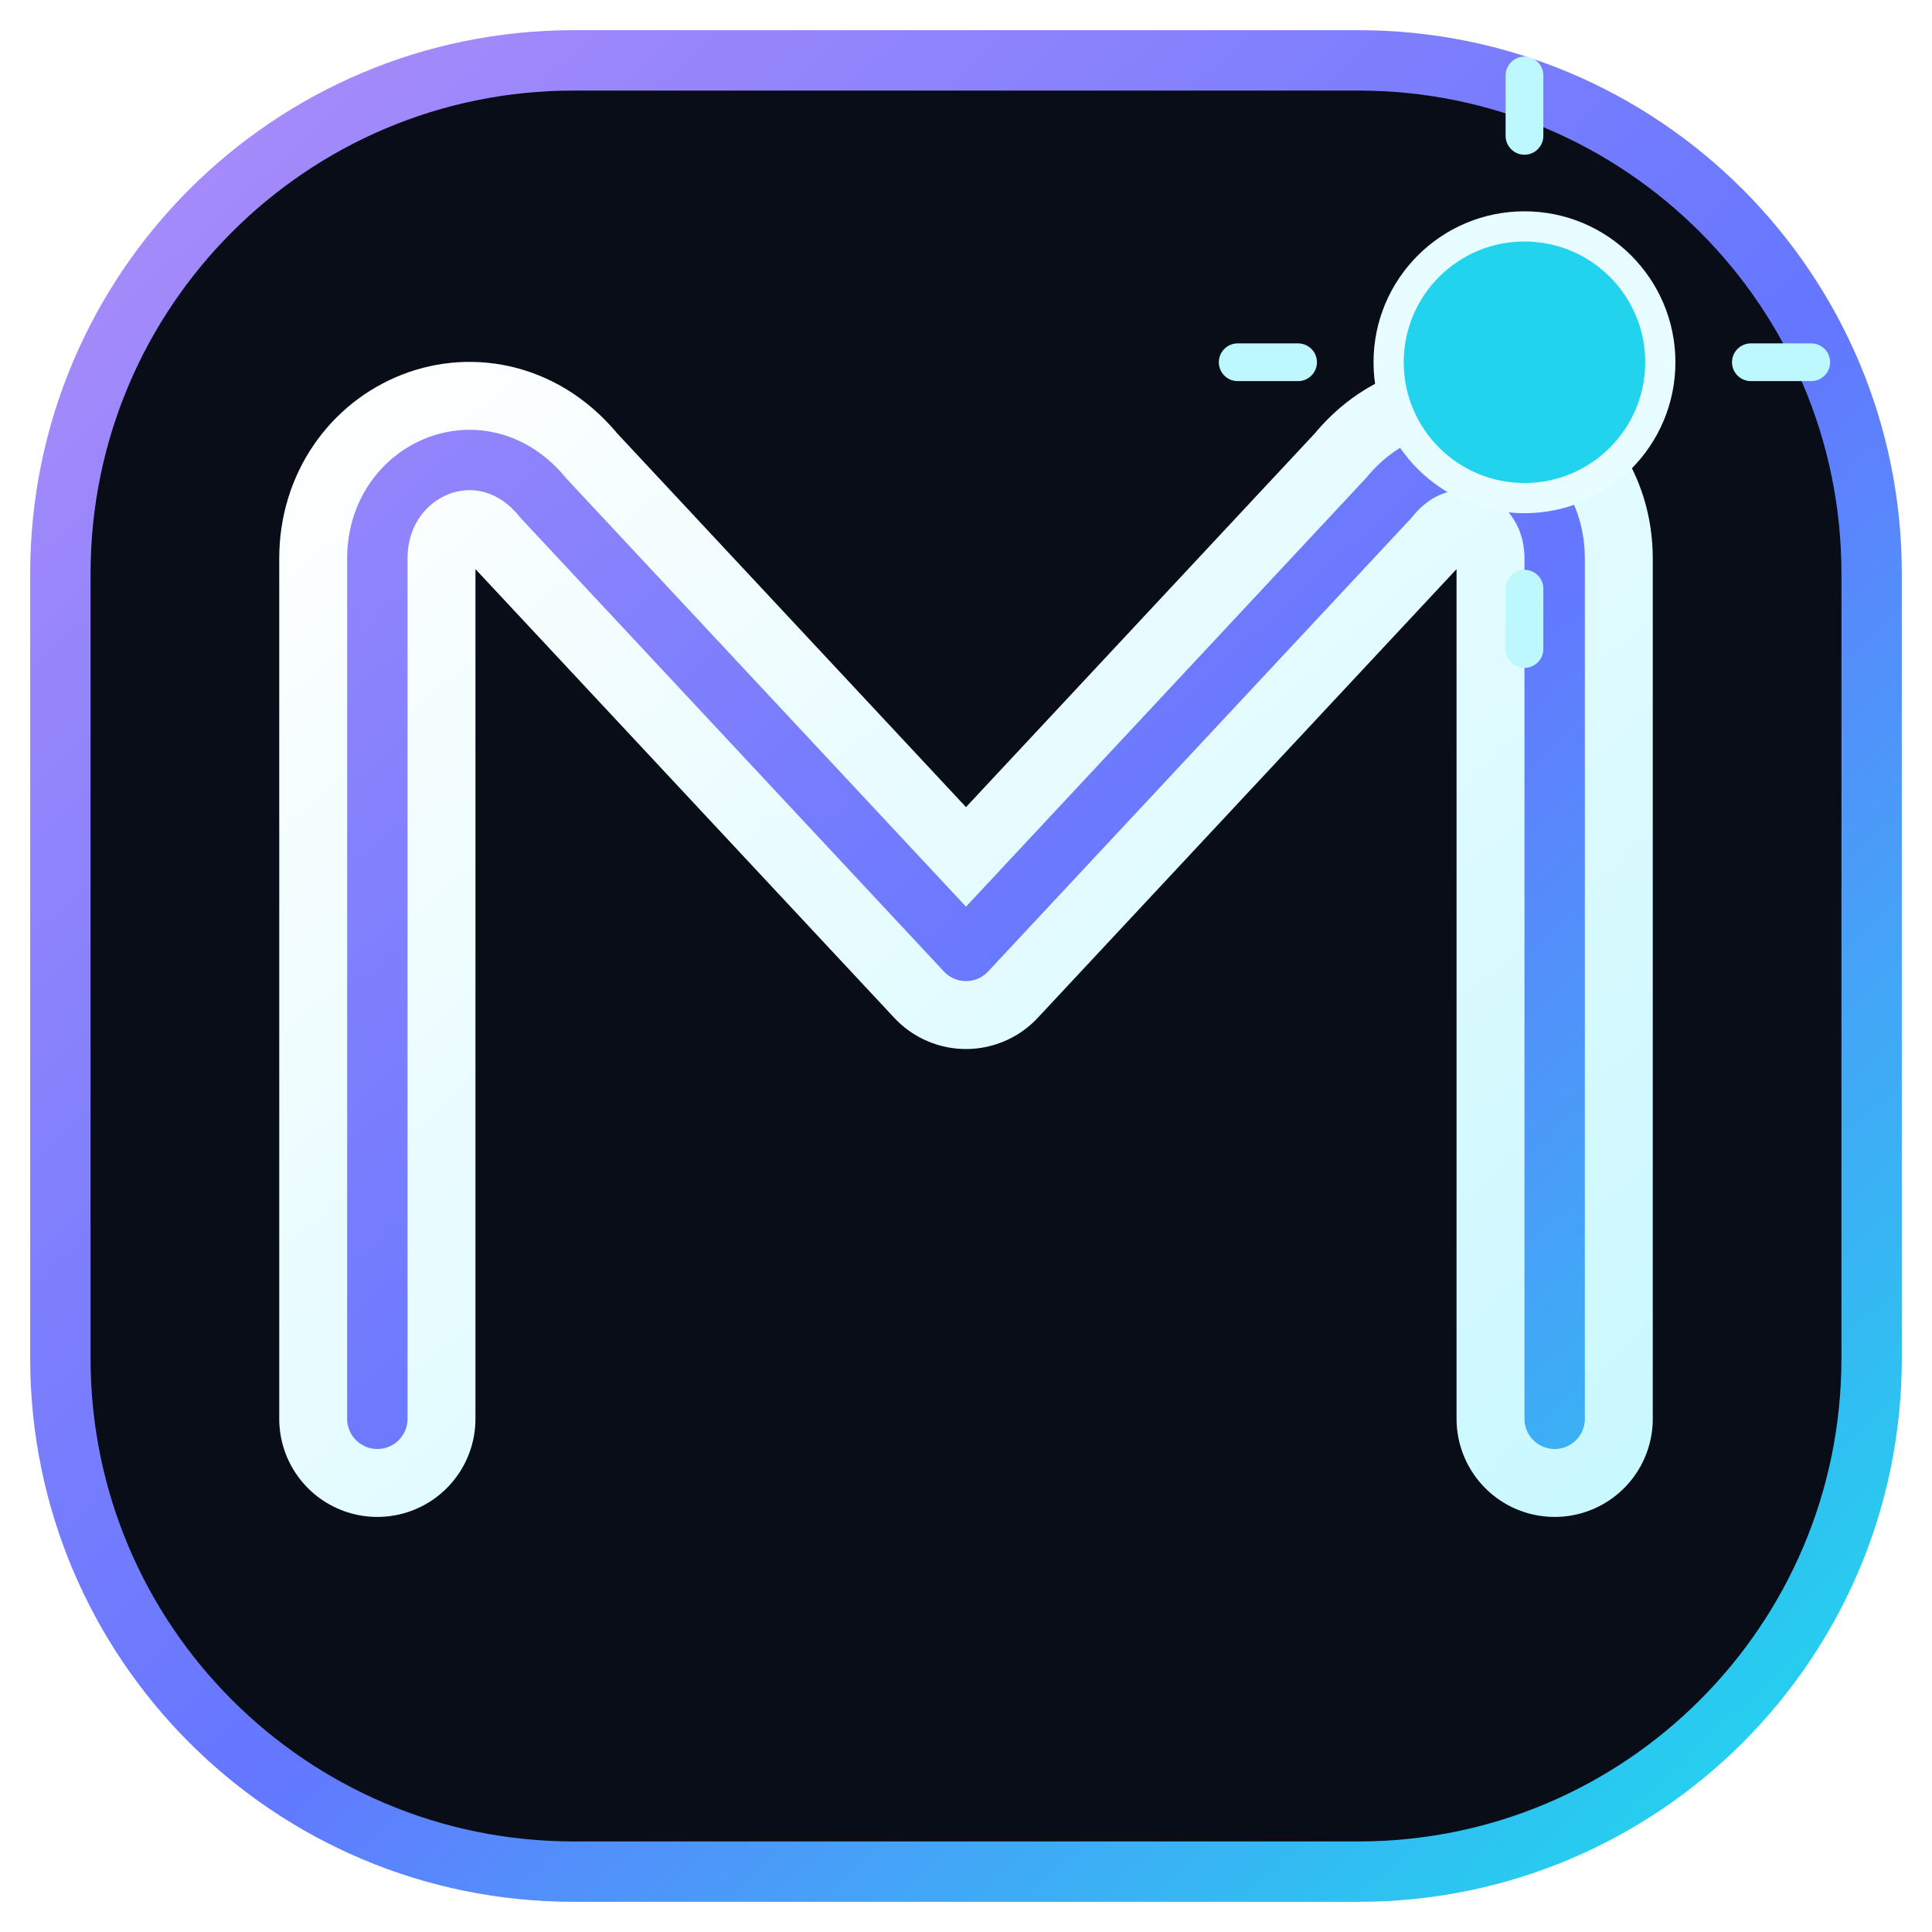
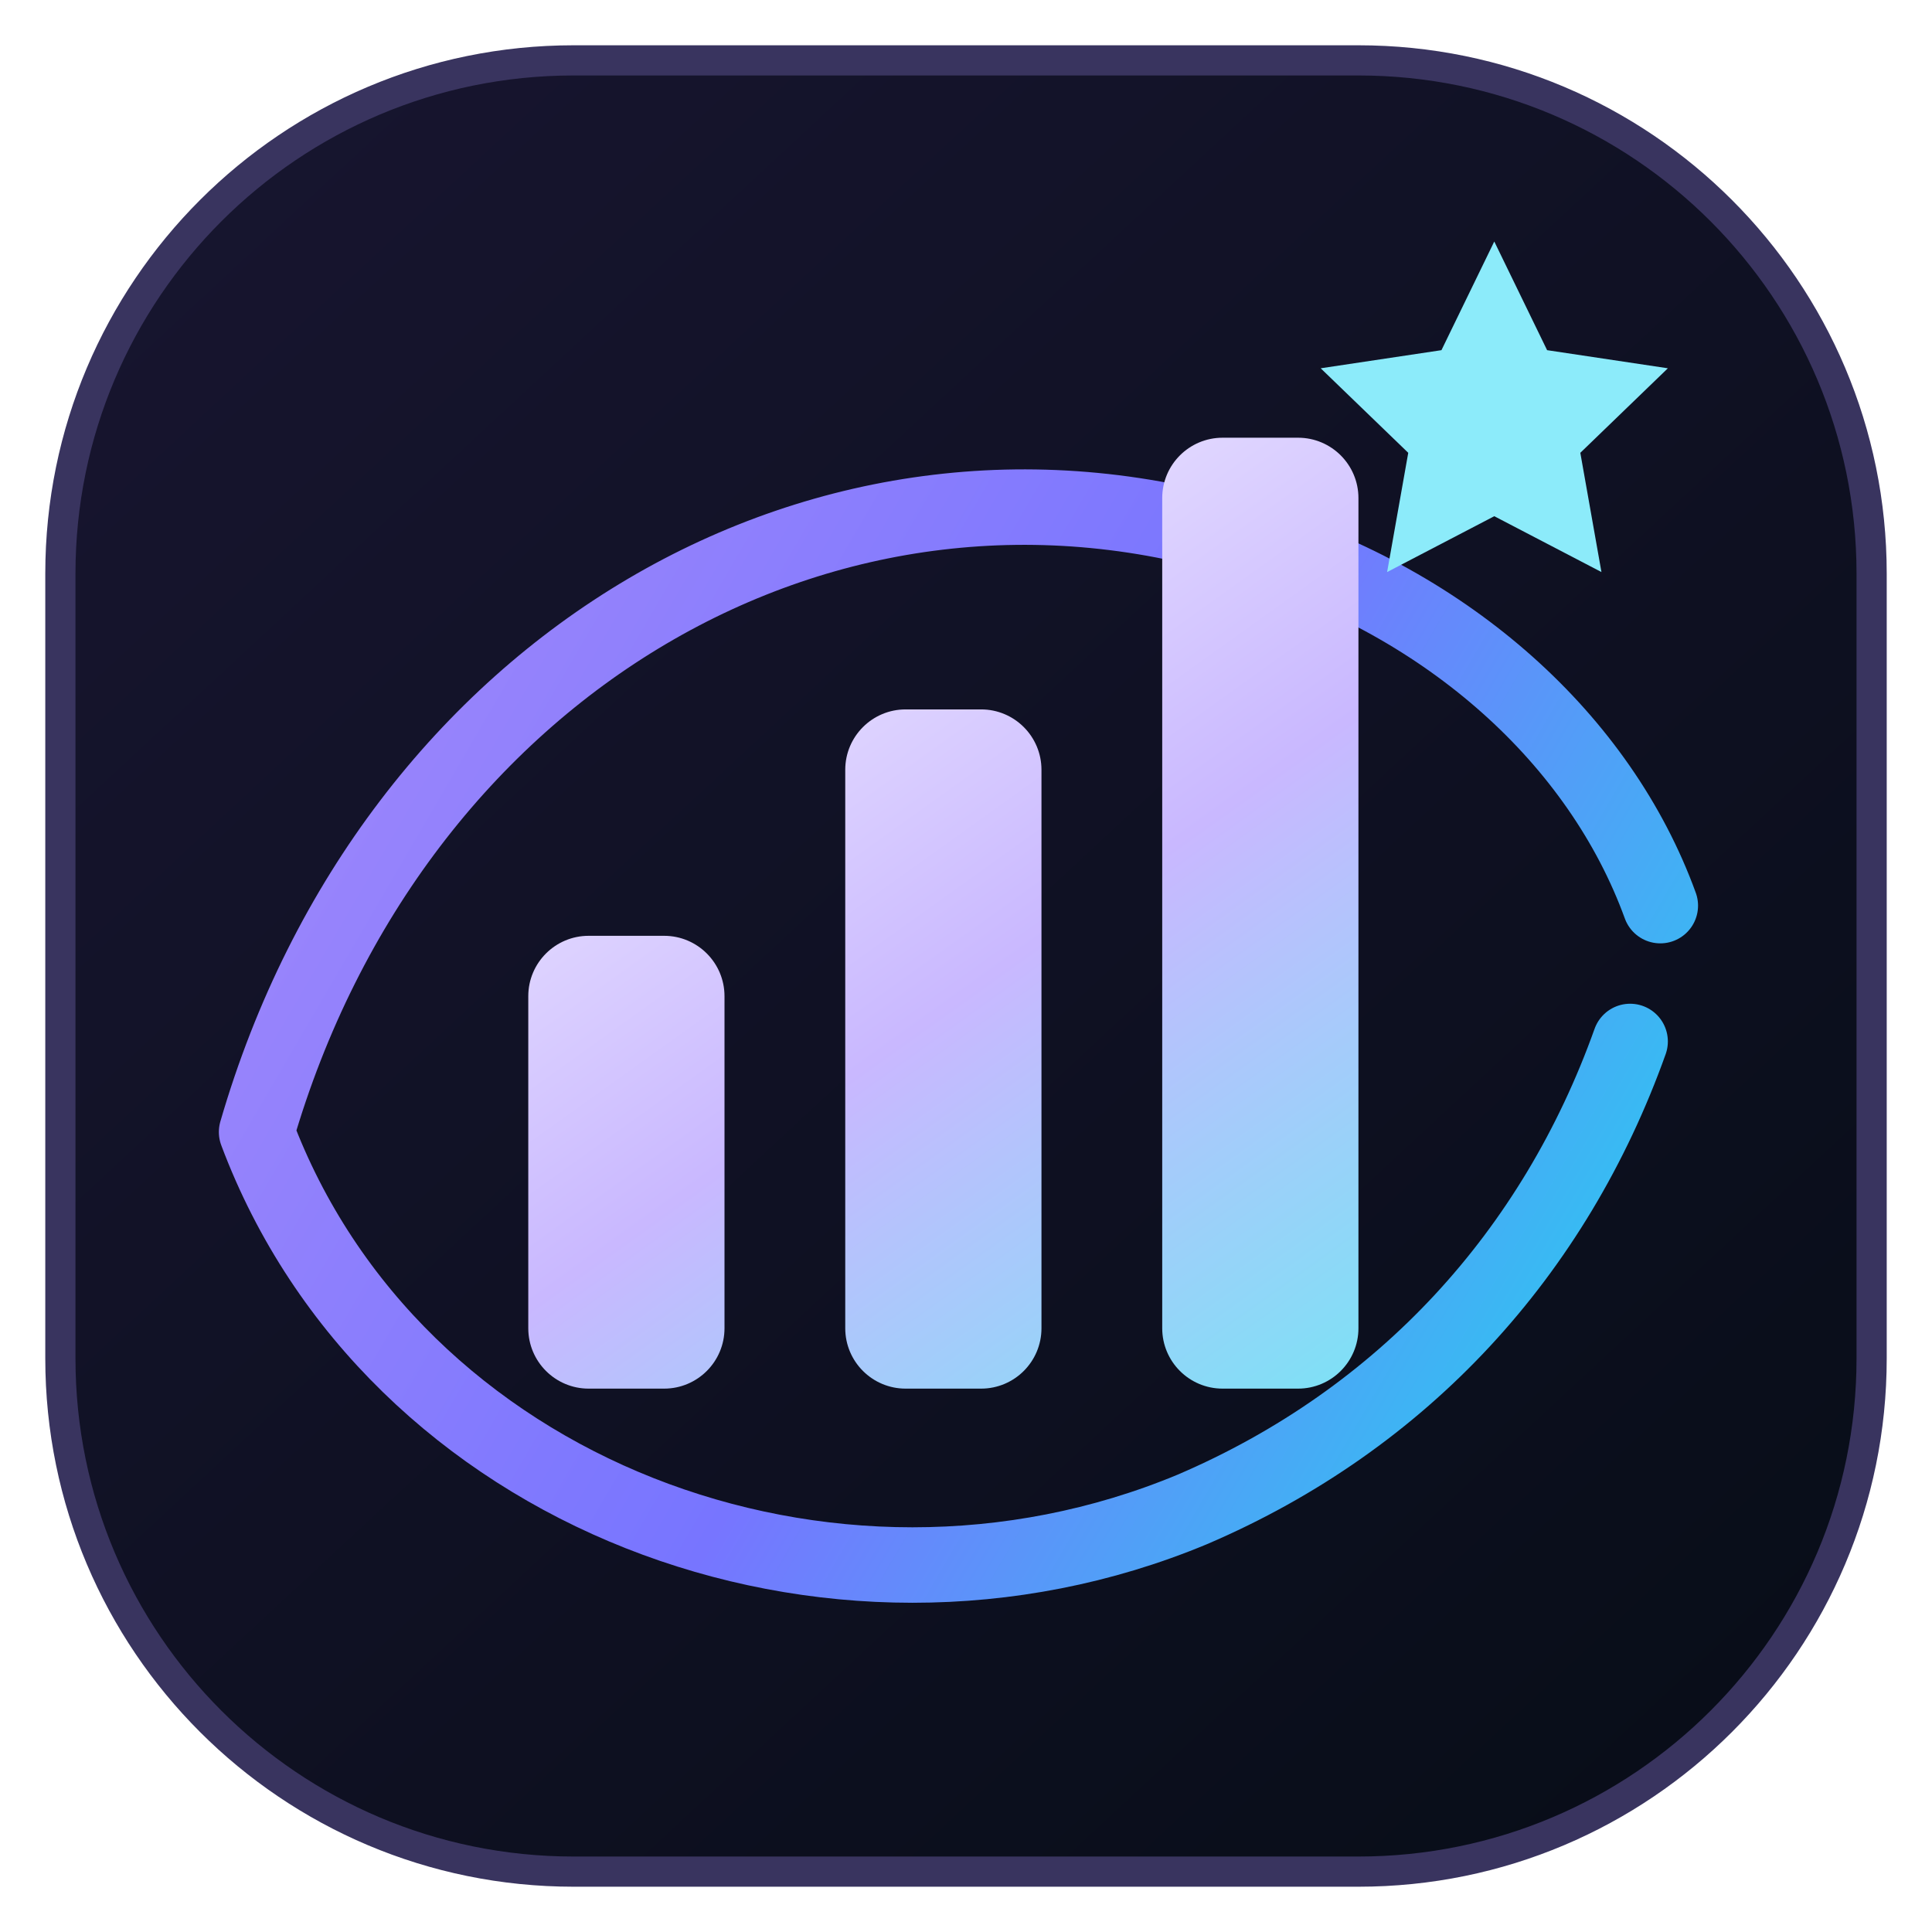
<svg xmlns="http://www.w3.org/2000/svg" viewBox="0 0 128 128">
  <defs>
-     <linearGradient id="g" x1="12" y1="8" x2="116" y2="120" gradientUnits="userSpaceOnUse">
+     <linearGradient id="bg" x1="12" y1="8" x2="116" y2="120" gradientUnits="userSpaceOnUse">
+       <stop stop-color="#17152F" />
+       <stop offset="1" stop-color="#080D18" />
+     </linearGradient>
+     <linearGradient id="bars" x1="35" y1="25" x2="88" y2="99" gradientUnits="userSpaceOnUse">
+       <stop stop-color="#FFFFFF" />
+       <stop offset=".55" stop-color="#C9B8FF" />
+       <stop offset="1" stop-color="#73E6F4" />
+     </linearGradient>
+     <linearGradient id="orbit" x1="12" y1="32" x2="115" y2="92" gradientUnits="userSpaceOnUse">
      <stop stop-color="#A78BFA" />
-       <stop offset=".55" stop-color="#6477FF" />
+       <stop offset=".55" stop-color="#7775FF" />
      <stop offset="1" stop-color="#22D3EE" />
    </linearGradient>
-     <linearGradient id="w" x1="26" y1="22" x2="100" y2="106" gradientUnits="userSpaceOnUse">
-       <stop stop-color="#fff" />
-       <stop offset="1" stop-color="#c9f8ff" />
-     </linearGradient>
  </defs>
-   <rect x="4" y="4" width="120" height="120" rx="34" fill="#080D18" stroke="url(#g)" stroke-width="4" />
-   <path d="M25 94V37c0-6 7-9 11-4l28 30 28-30c4-5 11-2 11 4v57" fill="none" stroke="url(#w)" stroke-width="13" stroke-linecap="round" stroke-linejoin="round" />
-   <path d="M25 94V37c0-6 7-9 11-4l28 30 28-30c4-5 11-2 11 4v57" fill="none" stroke="url(#g)" stroke-width="4" stroke-linecap="round" stroke-linejoin="round" />
-   <circle cx="101" cy="24" r="9" fill="#22D3EE" stroke="#e8fdff" stroke-width="2" />
-   <path d="M101 9V5m15 19h4m-19 15v4m-15-19h-4" stroke="#bdf8ff" stroke-width="2.5" stroke-linecap="round" />
+   <rect x="4" y="4" width="120" height="120" rx="34" fill="url(#bg)" stroke="#39345F" stroke-width="2" />
+   <path d="M17 75c9-31 38-48 66-39 13 4 23 13 27 24M17 75c9 24 38 35 62 25 14-6 24-17 29-31" fill="none" stroke="url(#orbit)" stroke-width="5" stroke-linecap="round" />
+   <rect x="35" y="62" width="13" height="30" rx="4" fill="url(#bars)" />
+   <rect x="56" y="47" width="13" height="45" rx="4" fill="url(#bars)" />
+   <rect x="77" y="29" width="13" height="63" rx="4" fill="url(#bars)" />
+   <path d="m99 16 3.5 7.2 8 1.2-5.8 5.6 1.4 7.9-7.1-3.7-7.1 3.7 1.4-7.9-5.8-5.6 8-1.2L99 16Z" fill="#8CEBFA" />
</svg>
